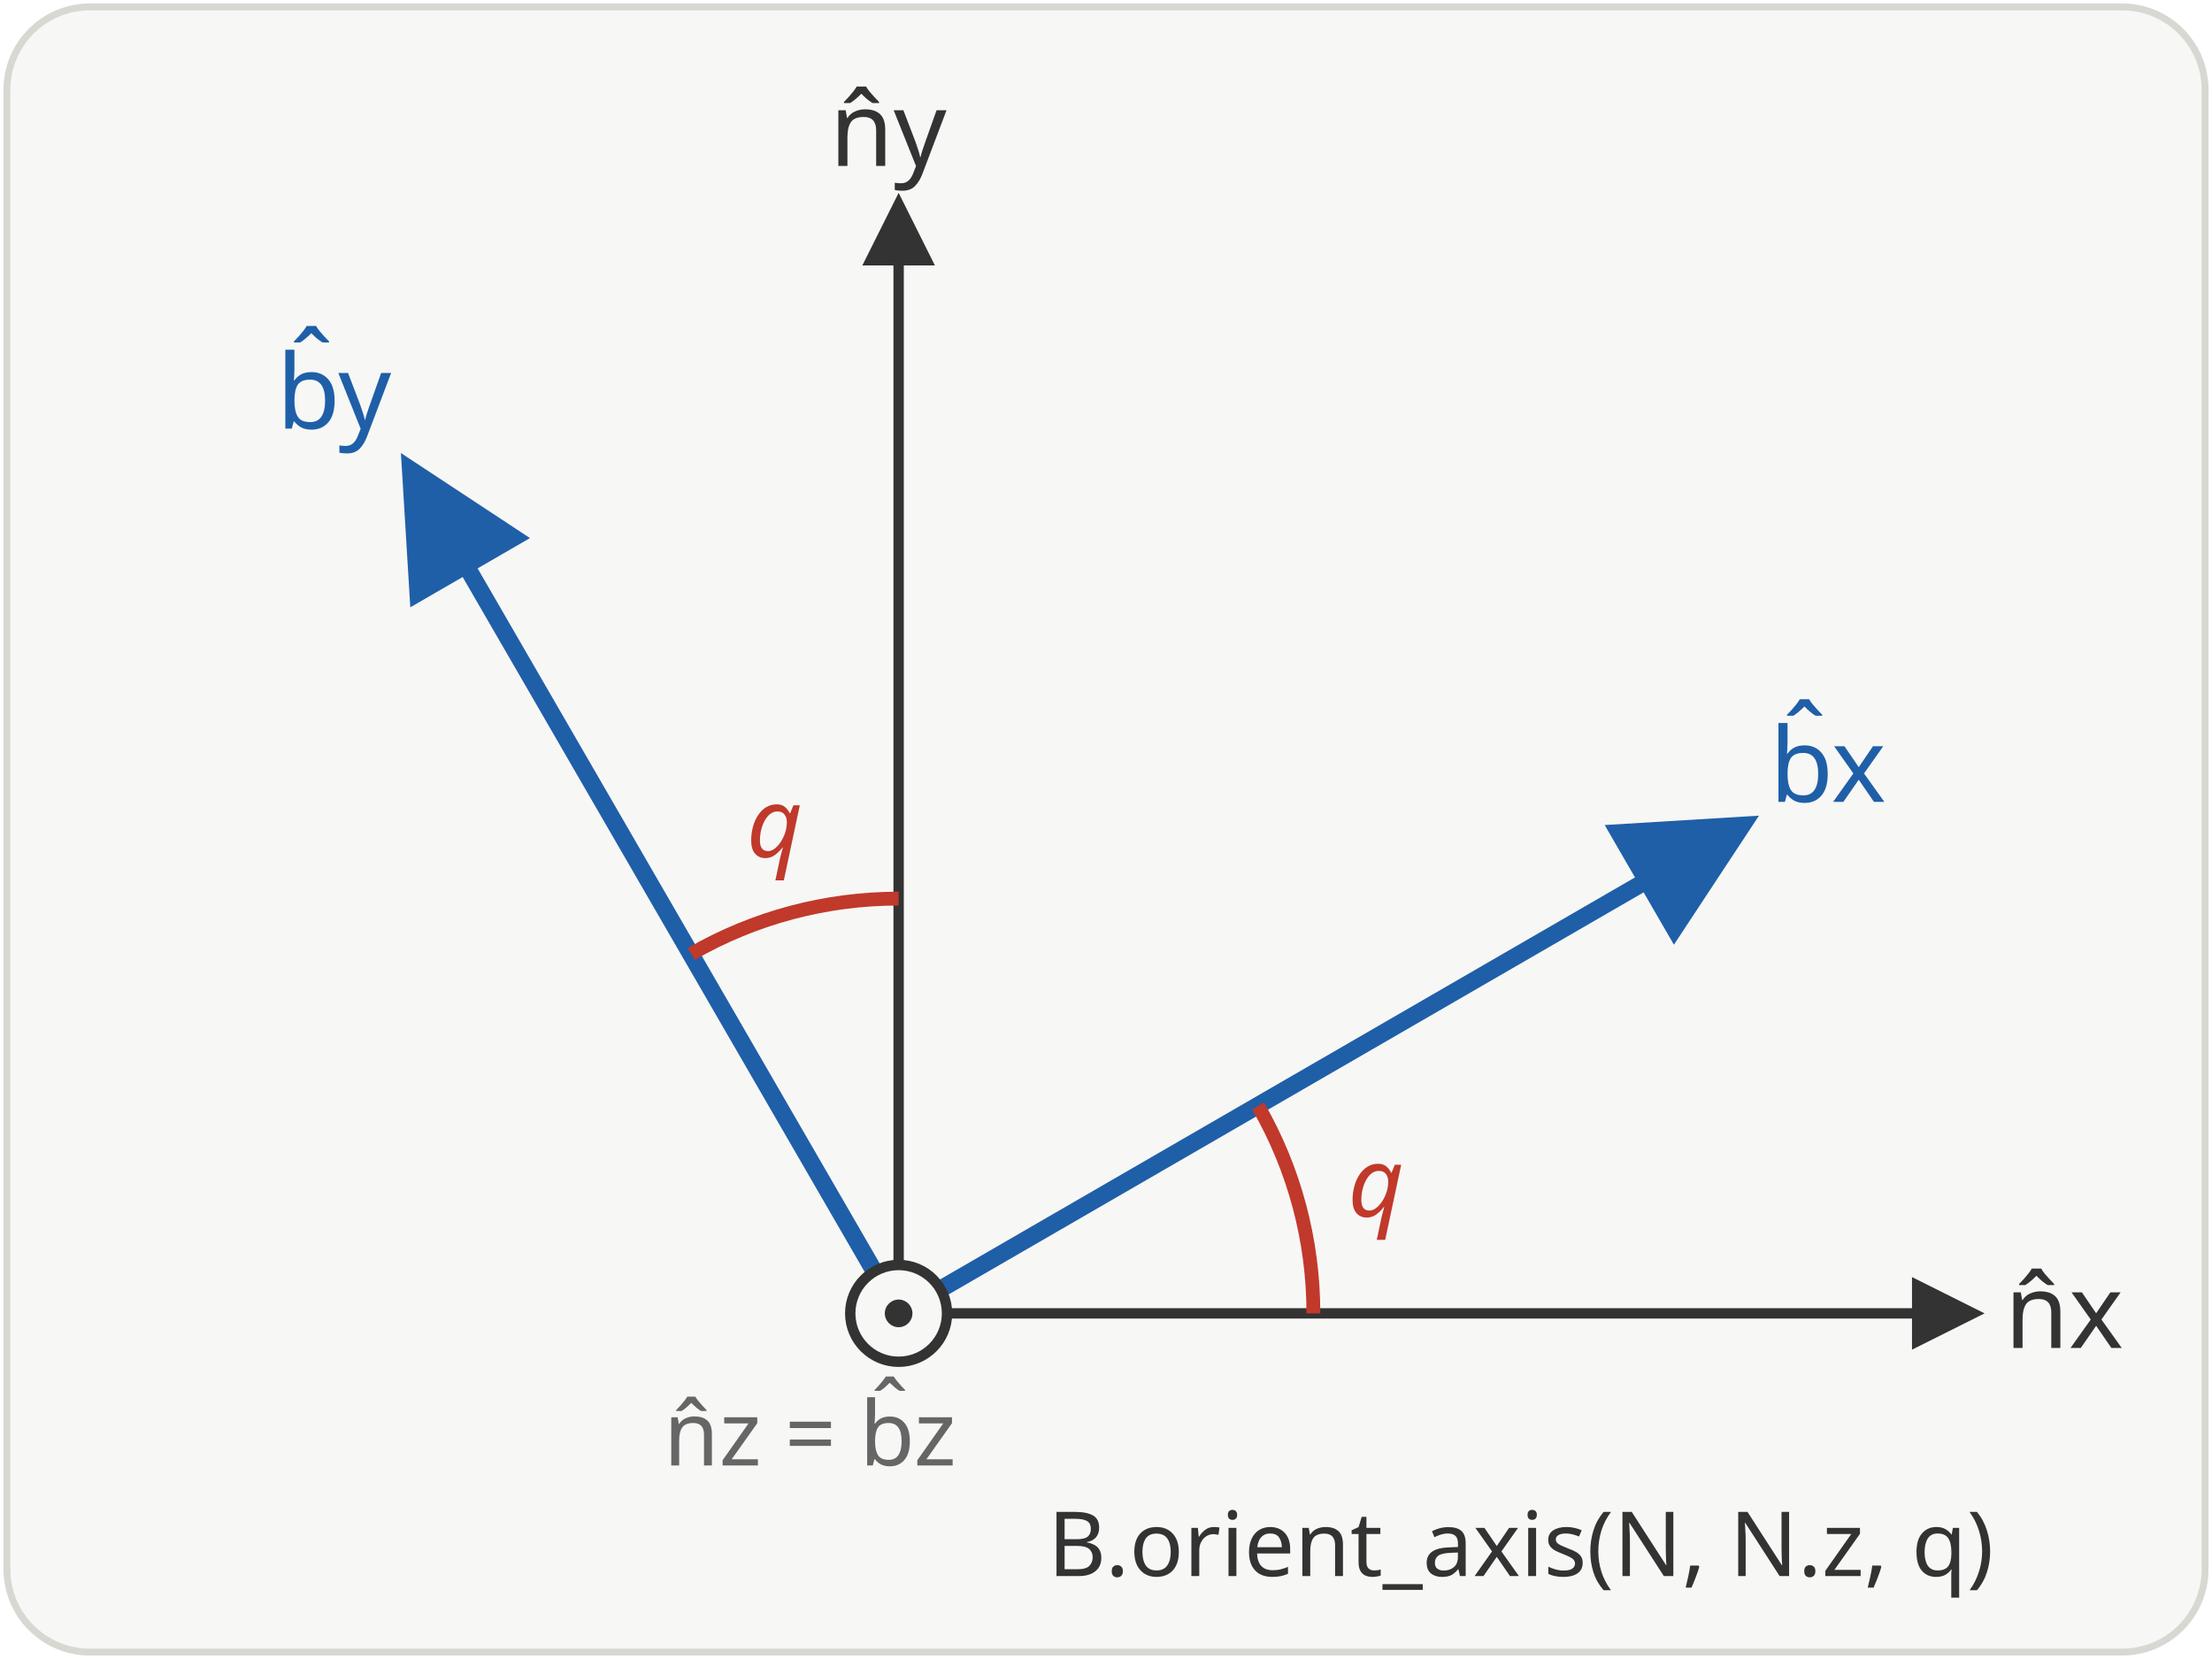
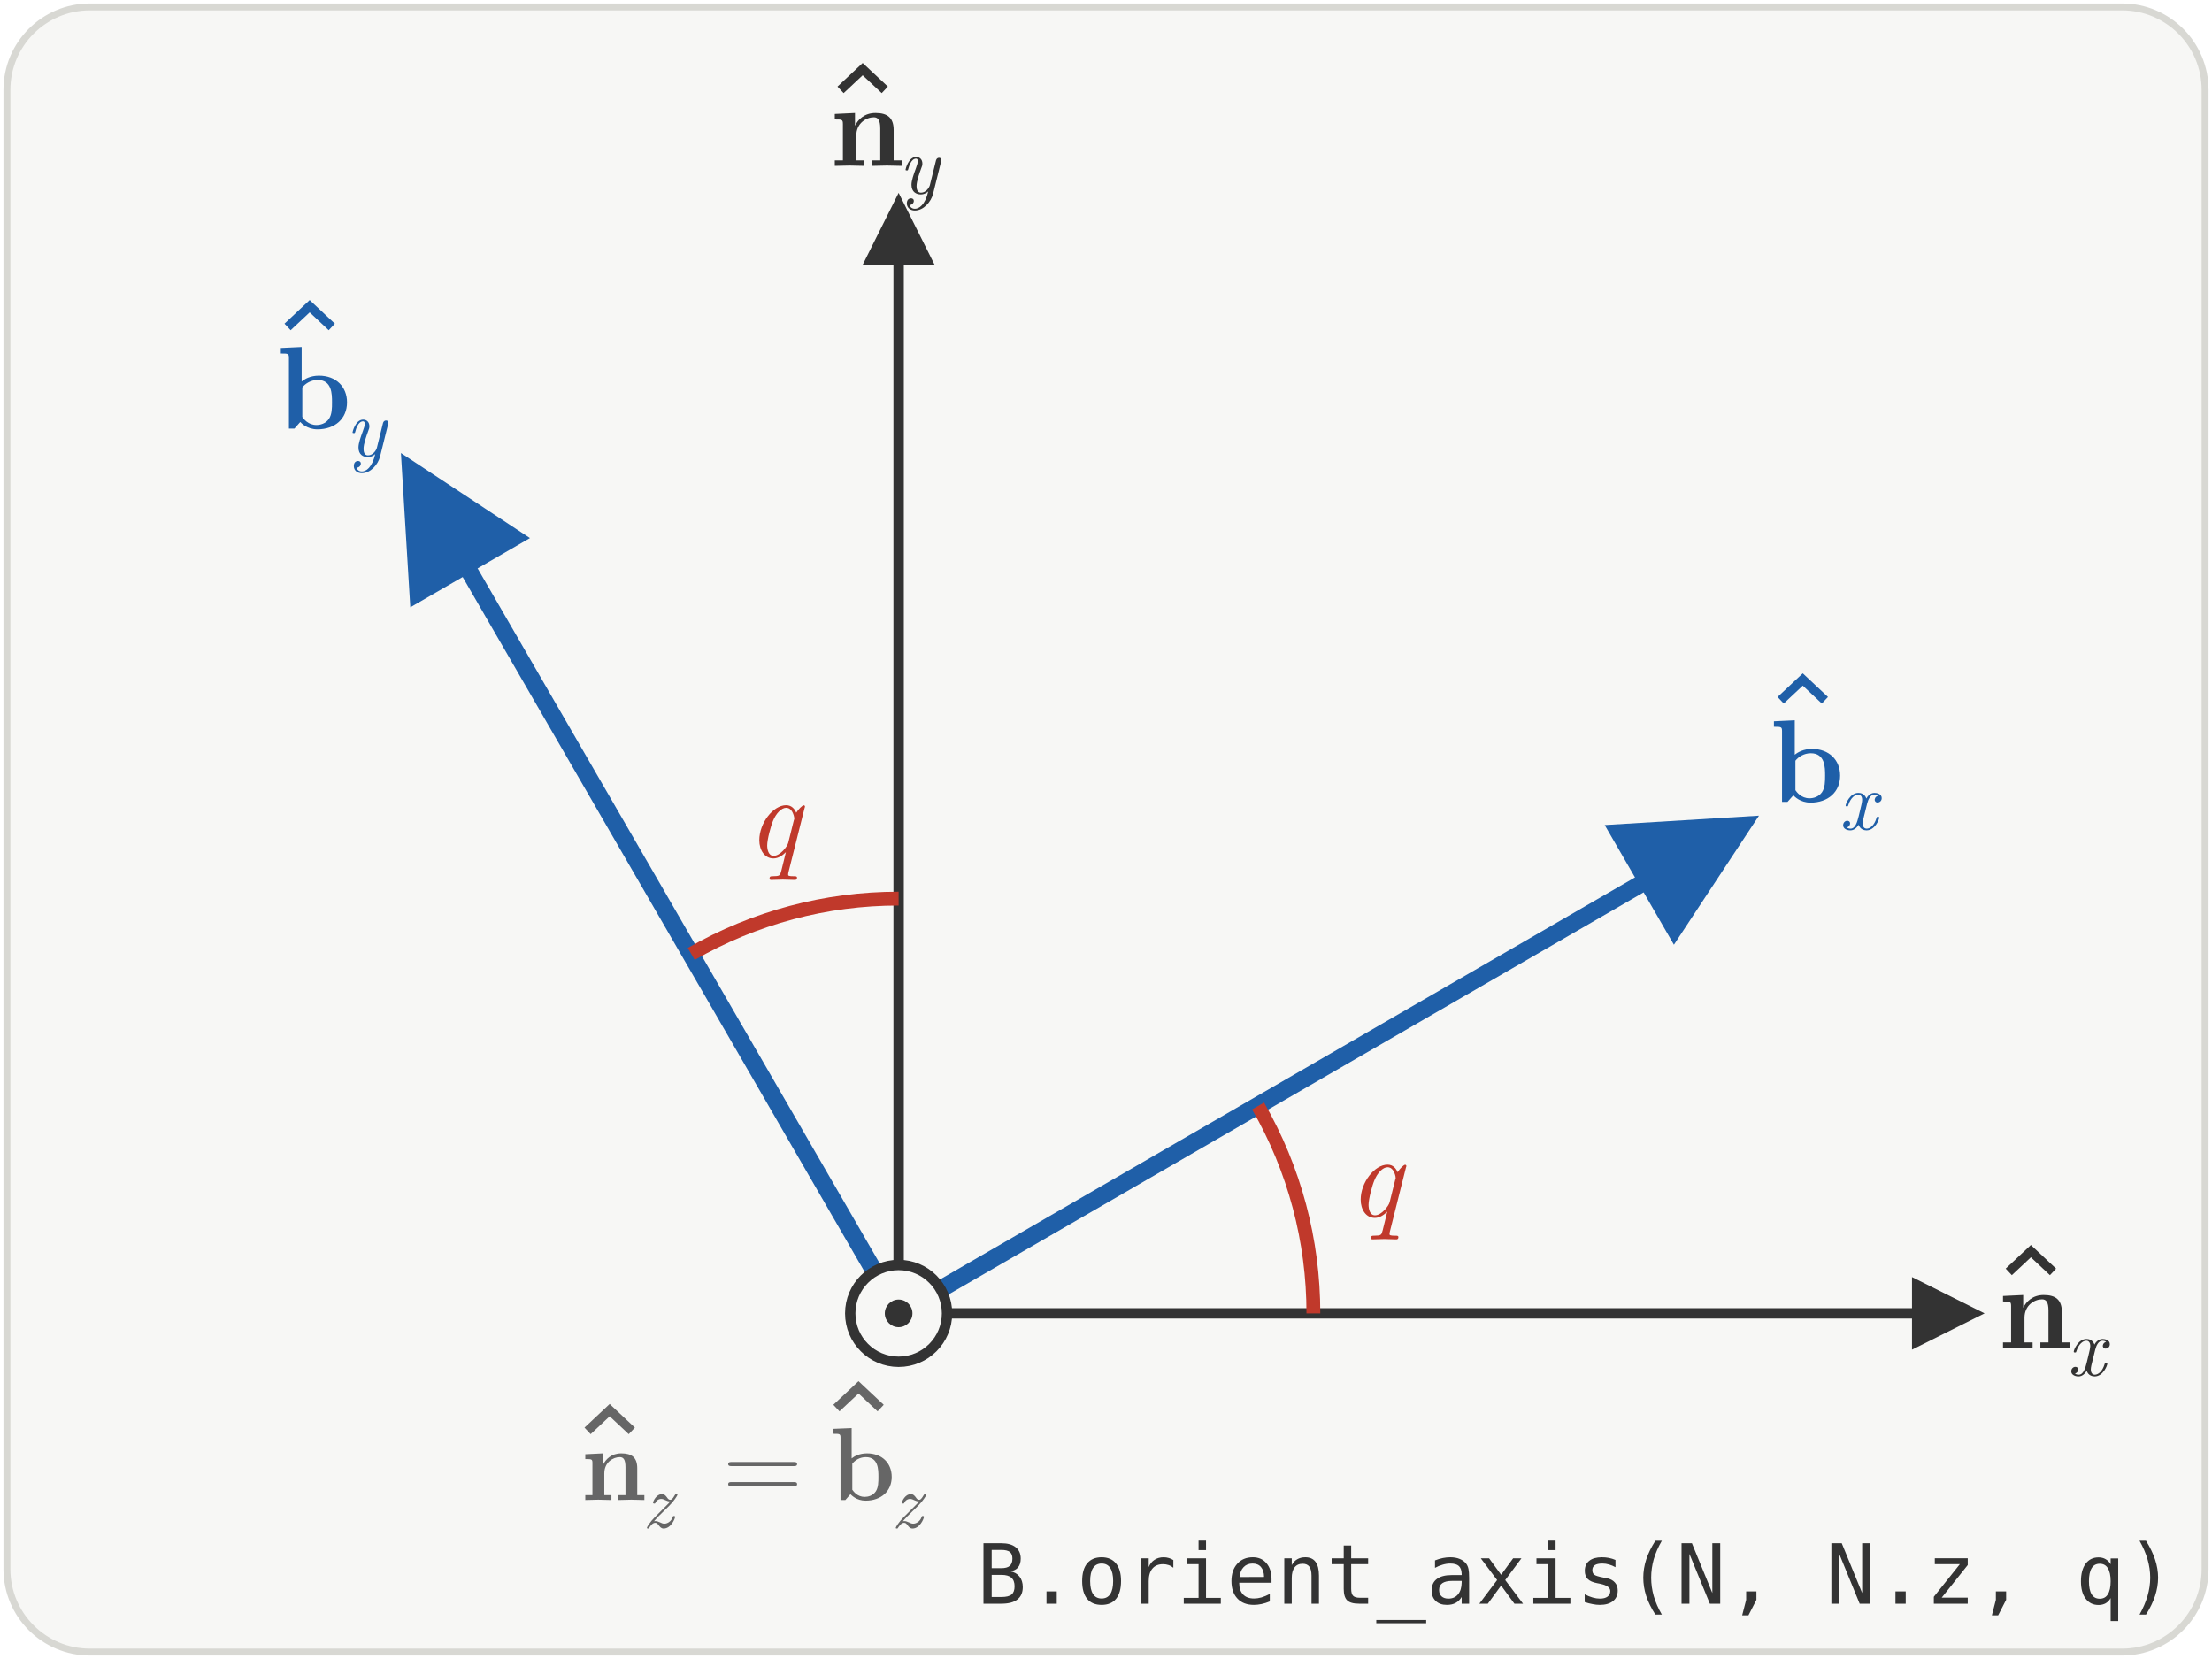
<svg xmlns="http://www.w3.org/2000/svg" viewBox="0 0 320 240" width="320" height="240" role="img" aria-label="Marco B obtenido al girar el marco N un angulo q alrededor del eje z, que sale de la pagina">
  <defs>
    <marker id="flecha" viewBox="0 0 10 10" refX="8" refY="5" markerWidth="7" markerHeight="7" orient="auto-start-reverse">
      <path d="M 0 0 L 10 5 L 0 10 z" fill="#333333" />
    </marker>
    <marker id="flecha-vector" viewBox="0 0 10 10" refX="8" refY="5" markerWidth="8" markerHeight="8" orient="auto-start-reverse">
      <path d="M 0 0 L 10 5 L 0 10 z" fill="#1f5fa8" />
    </marker>
  </defs>
  <rect x="1" y="1" width="318" height="238" rx="12" fill="#f7f7f5" stroke="#d8d8d3" stroke-width="1" />
  <line x1="130" y1="190" x2="285" y2="190" stroke="#333333" stroke-width="1.5" marker-end="url(#flecha)" />
  <line x1="130" y1="190" x2="130" y2="30" stroke="#333333" stroke-width="1.5" marker-end="url(#flecha)" />
-   <text x="290" y="195" font-family="sans-serif" font-size="15" fill="#333333">n̂x</text>
-   <text x="120" y="24" font-family="sans-serif" font-size="15" fill="#333333">n̂y</text>
+   <text x="289" y="195" font-family="'Latin Modern Roman', 'CMU Serif', 'Times New Roman', serif" font-size="17" font-weight="bold" fill="#333333">n</text>
+   <text x="299.0" y="199" font-family="'Latin Modern Roman', 'CMU Serif', 'Times New Roman', serif" font-size="12" font-style="italic" fill="#333333">x</text>
+   <path d="M 290.6 184.0 L 293.8 181.0 L 297.0 184.0" fill="none" stroke="#333333" stroke-width="1.3" />
+   <text x="120" y="24" font-family="'Latin Modern Roman', 'CMU Serif', 'Times New Roman', serif" font-size="17" font-weight="bold" fill="#333333">n</text>
+   <text x="130.0" y="28" font-family="'Latin Modern Roman', 'CMU Serif', 'Times New Roman', serif" font-size="12" font-style="italic" fill="#333333">y</text>
+   <path d="M 121.6 13.0 L 124.8 10.0 L 128.0 13.0" fill="none" stroke="#333333" stroke-width="1.3" />
  <line x1="130" y1="190" x2="251" y2="120" stroke="#1f5fa8" stroke-width="2.5" marker-end="url(#flecha-vector)" />
  <line x1="130" y1="190" x2="60" y2="69" stroke="#1f5fa8" stroke-width="2.5" marker-end="url(#flecha-vector)" />
-   <text x="256" y="116" font-family="sans-serif" font-size="15" fill="#1f5fa8">b̂x</text>
-   <text x="40" y="62" font-family="sans-serif" font-size="15" fill="#1f5fa8">b̂y</text>
+   <text x="256" y="116" font-family="'Latin Modern Roman', 'CMU Serif', 'Times New Roman', serif" font-size="17" font-weight="bold" fill="#1f5fa8">b</text>
+   <text x="266.0" y="120" font-family="'Latin Modern Roman', 'CMU Serif', 'Times New Roman', serif" font-size="12" font-style="italic" fill="#1f5fa8">x</text>
+   <path d="M 257.6 101.3 L 260.8 98.3 L 264.0 101.3" fill="none" stroke="#1f5fa8" stroke-width="1.3" />
+   <text x="40" y="62" font-family="'Latin Modern Roman', 'CMU Serif', 'Times New Roman', serif" font-size="17" font-weight="bold" fill="#1f5fa8">b</text>
+   <text x="50.0" y="66" font-family="'Latin Modern Roman', 'CMU Serif', 'Times New Roman', serif" font-size="12" font-style="italic" fill="#1f5fa8">y</text>
+   <path d="M 41.6 47.3 L 44.8 44.3 L 48.0 47.3" fill="none" stroke="#1f5fa8" stroke-width="1.3" />
  <path d="M 190 190 A 60 60 0 0 0 182 160" fill="none" stroke="#c0392b" stroke-width="2" />
-   <text x="195" y="176" font-family="sans-serif" font-size="14" fill="#c0392b" font-style="italic">q</text>
+   <text x="195" y="176" font-family="'Latin Modern Roman', 'CMU Serif', 'Times New Roman', serif" font-size="17" fill="#c0392b" font-style="italic">q</text>
  <path d="M 130 130 A 60 60 0 0 0 100 138" fill="none" stroke="#c0392b" stroke-width="2" />
-   <text x="108" y="124" font-family="sans-serif" font-size="14" fill="#c0392b" font-style="italic">q</text>
+   <text x="108" y="124" font-family="'Latin Modern Roman', 'CMU Serif', 'Times New Roman', serif" font-size="17" fill="#c0392b" font-style="italic">q</text>
  <circle cx="130" cy="190" r="7" fill="#f7f7f5" stroke="#333333" stroke-width="1.5" />
  <circle cx="130" cy="190" r="2" fill="#333333" />
-   <text x="96" y="212" font-family="sans-serif" font-size="13" fill="#666666">n̂z = b̂z</text>
-   <text x="220" y="228" font-family="sans-serif" font-size="13" fill="#333333" text-anchor="middle">B.orient_axis(N, N.z, q)</text>
+   <text x="84" y="217" font-family="'Latin Modern Roman', 'CMU Serif', 'Times New Roman', serif" font-size="15" font-weight="bold" fill="#666666">n</text>
+   <text x="92.9" y="221" font-family="'Latin Modern Roman', 'CMU Serif', 'Times New Roman', serif" font-size="11" font-style="italic" fill="#666666">z</text>
+   <path d="M 85.0 207.0 L 88.2 204.0 L 91.4 207.0" fill="none" stroke="#666666" stroke-width="1.3" />
+   <text x="104.5" y="217" font-family="'Latin Modern Roman', 'CMU Serif', 'Times New Roman', serif" font-size="15" fill="#666666">=</text>
+   <text x="120" y="217" font-family="'Latin Modern Roman', 'CMU Serif', 'Times New Roman', serif" font-size="15" font-weight="bold" fill="#666666">b</text>
+   <text x="128.9" y="221" font-family="'Latin Modern Roman', 'CMU Serif', 'Times New Roman', serif" font-size="11" font-style="italic" fill="#666666">z</text>
+   <path d="M 121.0 203.7 L 124.2 200.7 L 127.4 203.7" fill="none" stroke="#666666" stroke-width="1.3" />
+   <text x="228" y="232" font-family="monospace" font-size="12" fill="#333333" text-anchor="middle">B.orient_axis(N, N.z, q)</text>
</svg>
